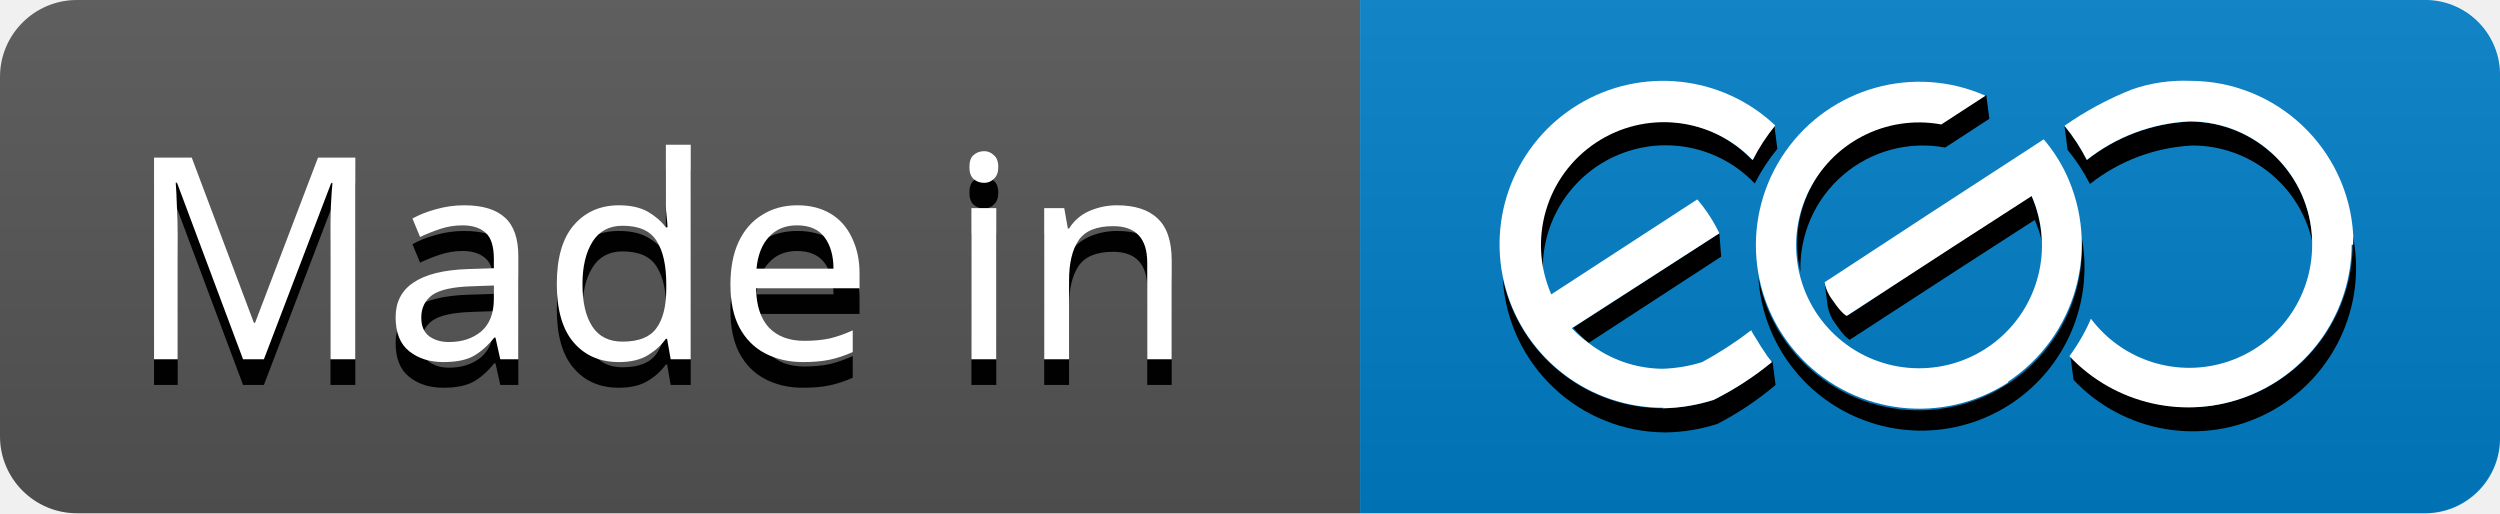
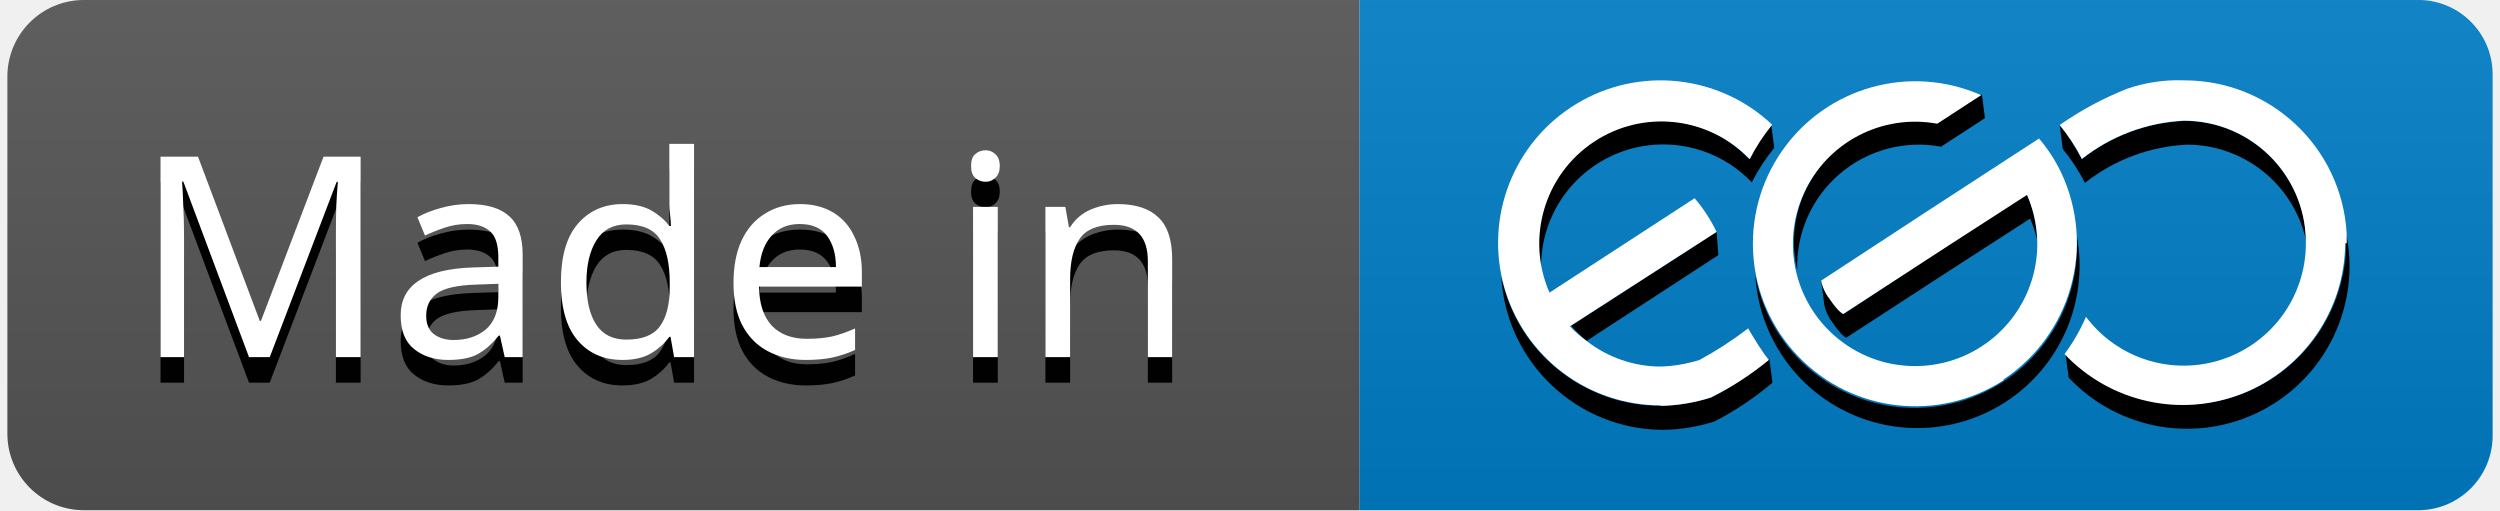
- <svg xmlns="http://www.w3.org/2000/svg" viewBox="0 0 97.42 20">
+ <svg xmlns="http://www.w3.org/2000/svg" width="98" height="20" viewBox="0 0 97.42 20">
  <defs>
    <style>.cls-1{fill:#555;}.cls-2{fill:#007ec6;}.cls-3{fill:url(#linear-gradient);}.cls-4,.cls-6{isolation:isolate;}.cls-5,.cls-6{font-size:11px;font-family:Verdana, Verdana;}.cls-5{fill:#010101;}.cls-6,.cls-7{fill:#fff;}</style>
    <linearGradient id="linear-gradient" x1="-423.57" y1="277.55" x2="-423.57" y2="276.55" gradientTransform="matrix(88, 0, 0, -20, 37323, 5551)" gradientUnits="userSpaceOnUse">
      <stop offset="0" stop-color="#bbb" stop-opacity="0.1" />
      <stop offset="1" stop-opacity="0.1" />
    </linearGradient>
  </defs>
  <g id="Layer_2" data-name="Layer 2">
    <g id="Layer_1-2" data-name="Layer 1">
      <path class="cls-1" d="M53,20H3a3,3,0,0,1-3-3V3A3,3,0,0,1,3,0H53V20" />
      <path class="cls-2" d="M53,20V0H94.58a2.92,2.92,0,0,1,2.84,3V17a2.92,2.92,0,0,1-2.84,3Z" />
      <path class="cls-3" d="M97.42,3V17a3,3,0,0,1-2.92,3H2.92A3,3,0,0,1,0,17V3A3,3,0,0,1,2.92,0H94.49A3,3,0,0,1,97.42,3Z" />
      <g class="cls-4">
        <text class="cls-5" transform="translate(4.94 15)">Made in</text>
      </g>
      <text class="cls-6" transform="translate(4.94 14)">Made in</text>
      <path d="M79.16,7.62l-3.1,2L72,12.3s-.2-.09-.53-.59A1.64,1.64,0,0,1,71.1,11l.12.93a1.64,1.64,0,0,0,.33.72c.33.5.53.59.53.59l4.11-2.67,3.1-2a4.76,4.76,0,0,1,.27.81A4.75,4.75,0,0,0,79.16,7.62Z" />
      <path d="M72.16,5.52a4.78,4.78,0,0,0-2,5.07,4.77,4.77,0,0,1,5.64-4.84l1.72-1.12-.12-.93L75.64,4.82A4.77,4.77,0,0,0,72.16,5.52Z" />
      <path d="M81.12,9.25A6.36,6.36,0,0,1,68.52,10.8,6.36,6.36,0,1,0,81.12,9.25Z" />
      <path d="M91.68,9.15c0,.13,0,.25,0,.38a6.37,6.37,0,0,1-11,4.34l.12.93A6.37,6.37,0,0,0,91.68,9.15Z" />
      <path d="M85.32,4.74a7,7,0,0,0-4,1.5,7.33,7.33,0,0,0-.87-1.33l.12.93a7.33,7.33,0,0,1,.87,1.33,7,7,0,0,1,4-1.5A4.79,4.79,0,0,1,90.1,9.39,4.78,4.78,0,0,0,85.32,4.74Z" />
      <path d="M61.91,13.36,67.07,10v0L67,9.09l-5.7,3.68A4.82,4.82,0,0,0,61.91,13.36Z" />
      <path d="M66.8,15.58a6.89,6.89,0,0,1-2,.33,6.38,6.38,0,0,1-6.24-5.06,6.37,6.37,0,0,0,6.36,6,6.89,6.89,0,0,0,2-.33A12,12,0,0,0,69.19,15s-.12-.93-.12-.93A12,12,0,0,1,66.8,15.58Z" />
      <path d="M64.78,4.74a4.76,4.76,0,0,0-4.66,5.88c0-.05,0-.1,0-.16a4.79,4.79,0,0,1,8.26-3.31,7.32,7.32,0,0,1,.88-1.35l-.12-.93a7.32,7.32,0,0,0-.88,1.35A4.78,4.78,0,0,0,64.78,4.74Z" />
      <path class="cls-7" d="M78.24,14.88A6.44,6.44,0,0,0,80.5,6.75a6.2,6.2,0,0,0-.86-1.32L75.21,8.31,71.1,11a1.64,1.64,0,0,0,.33.72c.33.5.53.59.53.59l4.11-2.67,3.1-2a4.79,4.79,0,1,1-3.52-2.79l1.72-1.12a6.37,6.37,0,1,0,.89,11.17Z" />
      <path class="cls-7" d="M91.7,9.53c0-.13,0-.25,0-.38a6.37,6.37,0,0,0-6.36-6,6.16,6.16,0,0,0-2.25.33,12.88,12.88,0,0,0-2.64,1.42,7.33,7.33,0,0,1,.87,1.33,7,7,0,0,1,4-1.5A4.78,4.78,0,0,1,90.1,9.39s0,.1,0,.15a4.79,4.79,0,0,1-8.62,2.88,7.3,7.3,0,0,1-.84,1.46,6.37,6.37,0,0,0,11-4.34Z" />
      <path class="cls-7" d="M64.78,15.91a6.89,6.89,0,0,0,2-.33,12,12,0,0,0,2.27-1.47l0,0-.18-.23-.07-.11-.15-.22-.1-.16-.11-.18L68.31,13l-.07-.13a14.31,14.31,0,0,1-1.91,1.24,5.73,5.73,0,0,1-1.55.26,4.76,4.76,0,0,1-2.87-1,4.82,4.82,0,0,1-.66-.58L67,9.09v0a6.2,6.2,0,0,0-.86-1.32l-5.69,3.7a4.79,4.79,0,0,1,7.85-5.23,7.32,7.32,0,0,1,.88-1.35,6.37,6.37,0,1,0-4.35,11Z" />
    </g>
  </g>
</svg>
